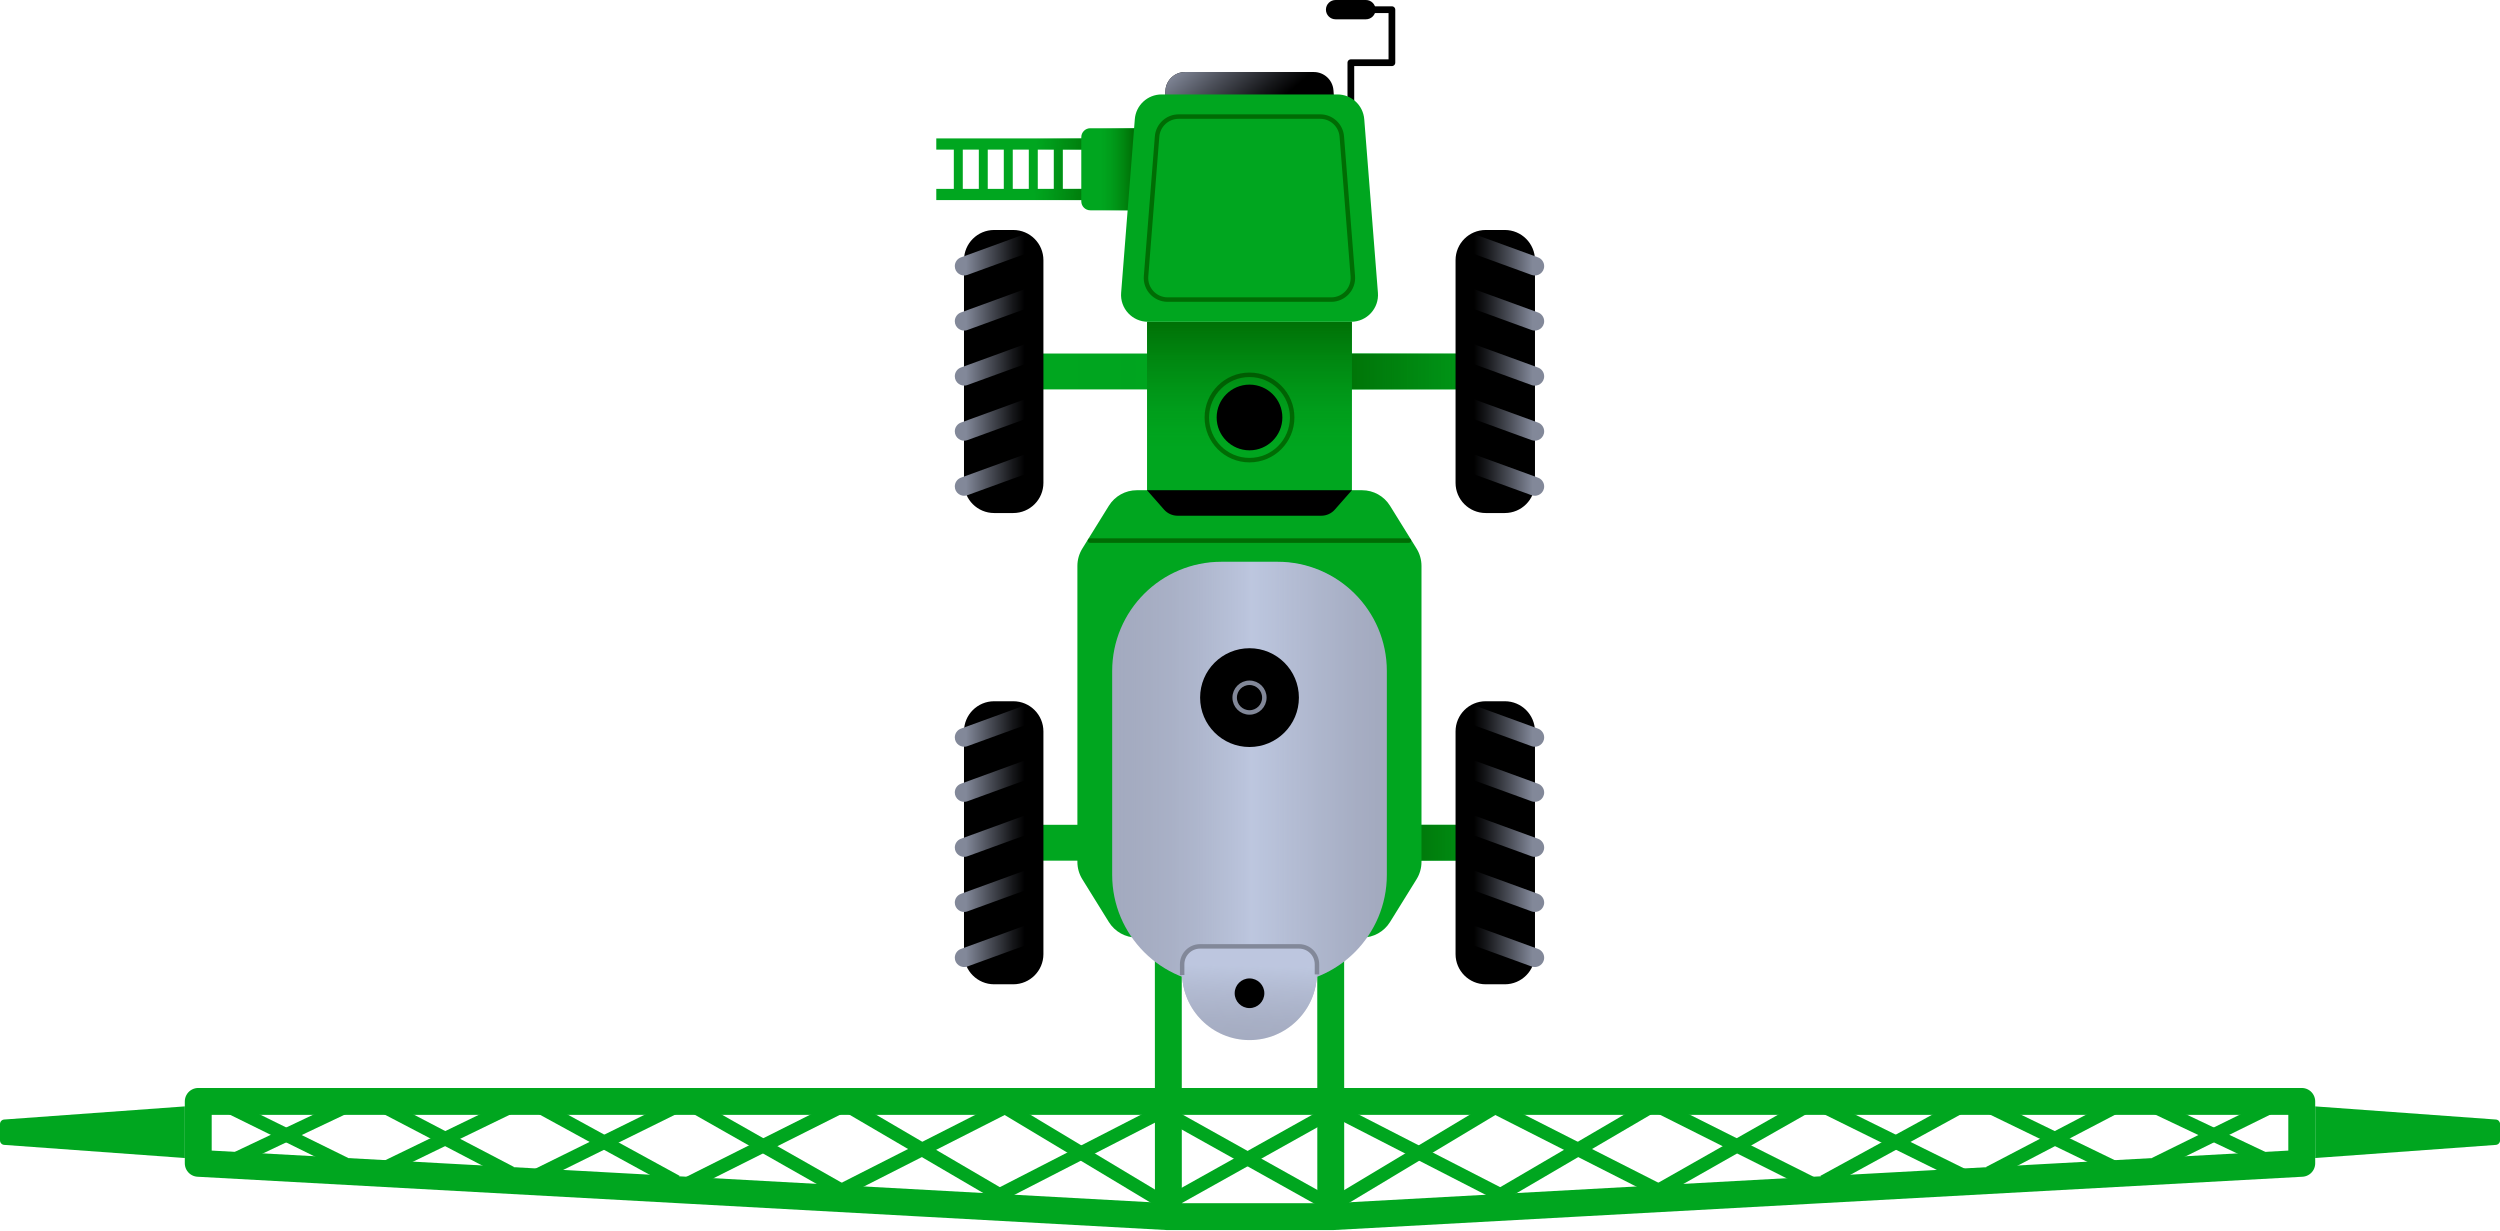
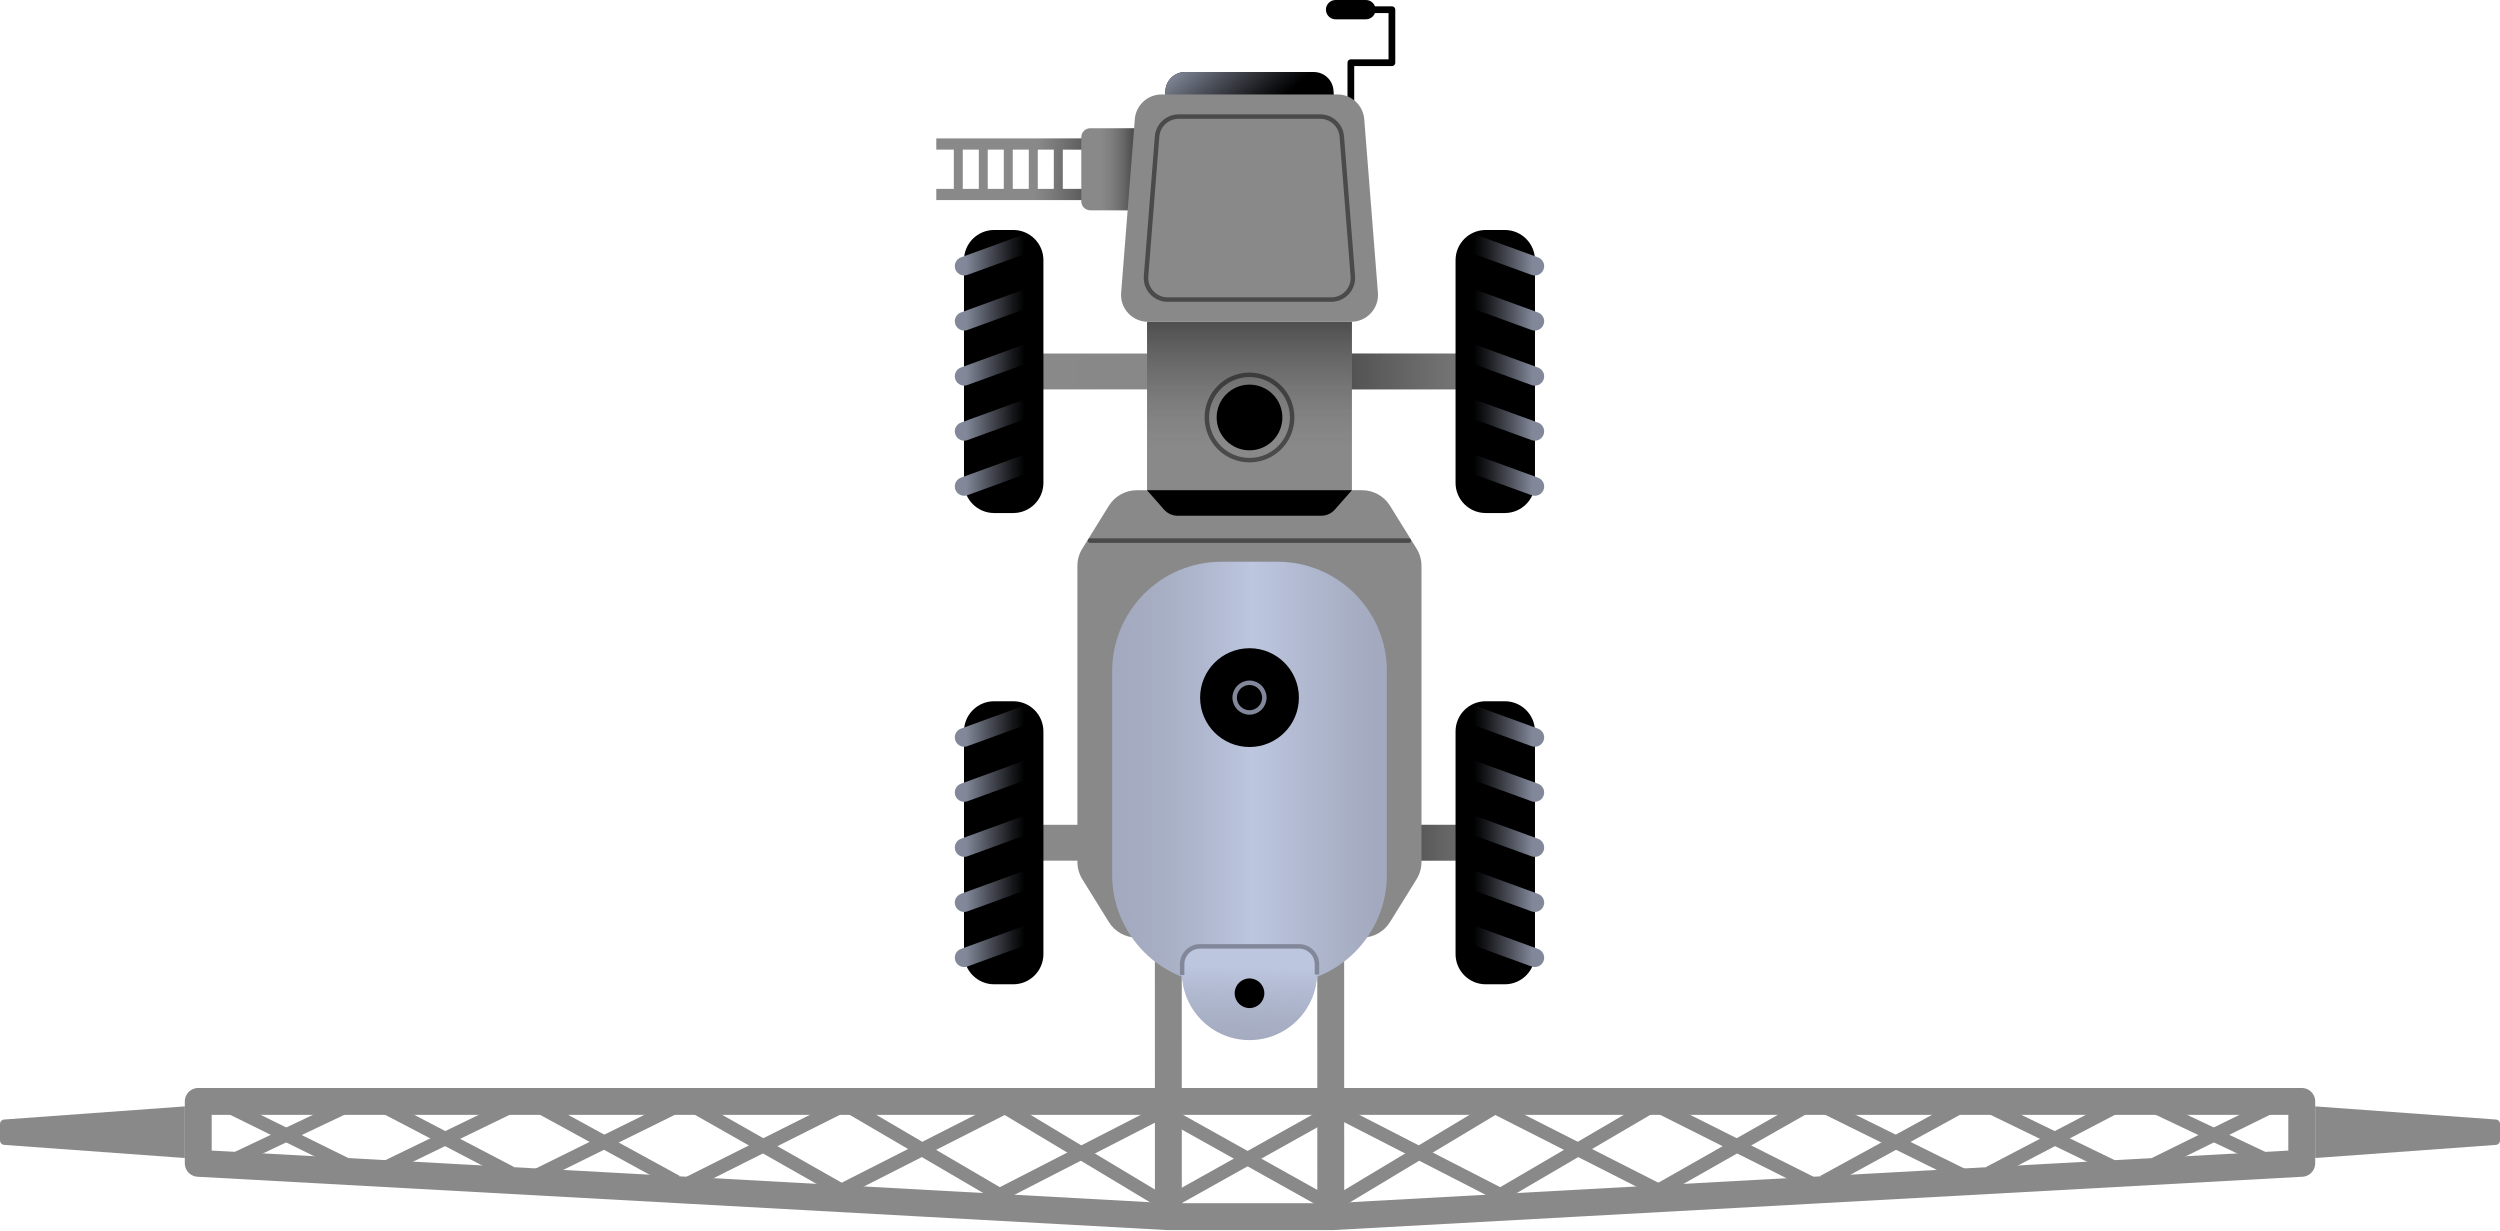
<svg xmlns="http://www.w3.org/2000/svg" xmlns:xlink="http://www.w3.org/1999/xlink" viewBox="0 0 557.76 274.44">
  <defs>
    <style>
      .cls-1 {
        stroke: url(#Orchid_10-2);
      }

      .cls-1, .cls-2, .cls-3, .cls-4, .cls-5, .cls-6, .cls-7, .cls-8, .cls-9, .cls-10, .cls-11, .cls-12 {
        fill: none;
      }

      .cls-1, .cls-3, .cls-4, .cls-5, .cls-6, .cls-9, .cls-11, .cls-12 {
        stroke-linecap: round;
        stroke-linejoin: round;
      }

      .cls-1, .cls-3, .cls-5, .cls-7, .cls-13, .cls-11, .cls-12, .cls-14, .cls-15 {
        mix-blend-mode: multiply;
      }

      .cls-1, .cls-4, .cls-5, .cls-11, .cls-12 {
        stroke-width: 8px;
      }

      .cls-16 {
        fill: url(#Orchid_6);
      }

      .cls-17 {
        fill: url(#linear-gradient-2);
      }

      .cls-2, .cls-3, .cls-4, .cls-6, .cls-7, .cls-10 {
-         stroke: #00a61f;
+         stroke: #898989;
      }

      .cls-2, .cls-6 {
        stroke-width: 6px;
      }

      .cls-2, .cls-7, .cls-8, .cls-10 {
        stroke-miterlimit: 10;
      }

      .cls-18 {
        fill: url(#linear-gradient-8);
      }

      .cls-18, .cls-19 {
        mix-blend-mode: overlay;
      }

      .cls-5 {
        stroke: url(#Orchid_10);
      }

      .cls-20 {
-         fill: #00a61f;
+         fill: #898989;
      }

      .cls-21 {
        fill: url(#linear-gradient-4);
      }

      .cls-22 {
        fill: url(#linear-gradient-3);
      }

      .cls-23 {
        fill: url(#linear-gradient-5);
      }

      .cls-24 {
        isolation: isolate;
      }

      .cls-8 {
        stroke: #828899;
      }

      .cls-9 {
        stroke: #000;
        stroke-width: 1.5px;
      }

      .cls-25 {
        fill: #a3aabf;
      }

      .cls-10 {
        stroke-width: 3px;
      }

      .cls-11 {
        stroke: url(#Orchid_10-3);
      }

      .cls-19 {
        fill: url(#linear-gradient-9);
      }

      .cls-26 {
        fill: url(#linear-gradient);
      }

      .cls-12 {
        stroke: url(#Orchid_10-4);
      }

      .cls-14 {
        fill: url(#linear-gradient-6);
      }

      .cls-15 {
        fill: url(#linear-gradient-7);
      }
    </style>
    <linearGradient id="linear-gradient" x1="251.91" y1="38.86" x2="230.96" y2="37.98" gradientUnits="userSpaceOnUse">
-       <stop offset=".3" stop-color="#00a61f" />
-       <stop offset=".59" stop-color="#00a61f" stop-opacity=".55" />
-       <stop offset=".87" stop-color="#00a61f" stop-opacity=".15" />
-       <stop offset="1" stop-color="#00a61f" stop-opacity="0" />
+       <stop offset=".3" stop-color="#898989" />
+       <stop offset=".59" stop-color="#898989" stop-opacity=".55" />
+       <stop offset=".87" stop-color="#898989" stop-opacity=".15" />
+       <stop offset="1" stop-color="#898989" stop-opacity="0" />
    </linearGradient>
    <linearGradient id="Orchid_6" data-name="Orchid 6" x1="262.04" y1="15.87" x2="274.77" y2="31.19" gradientUnits="userSpaceOnUse">
      <stop offset="0" stop-color="#828899" />
      <stop offset=".38" stop-color="#828899" stop-opacity=".59" />
      <stop offset=".8" stop-color="#828899" stop-opacity=".17" />
      <stop offset="1" stop-color="#828899" stop-opacity="0" />
    </linearGradient>
    <linearGradient id="Orchid_10" data-name="Orchid 10" x1="310.02" y1="188.02" x2="341.12" y2="188.02" gradientUnits="userSpaceOnUse">
-       <stop offset="0" stop-color="#00a61f" />
-       <stop offset=".42" stop-color="#00a61f" stop-opacity=".55" />
-       <stop offset=".81" stop-color="#00a61f" stop-opacity=".15" />
-       <stop offset="1" stop-color="#00a61f" stop-opacity="0" />
+       <stop offset="0" stop-color="#898989" />
+       <stop offset=".42" stop-color="#898989" stop-opacity=".55" />
+       <stop offset=".81" stop-color="#898989" stop-opacity=".15" />
+       <stop offset="1" stop-color="#898989" stop-opacity="0" />
    </linearGradient>
    <linearGradient id="linear-gradient-2" x1="341.95" y1="185.2" x2="319.37" y2="185.2" gradientUnits="userSpaceOnUse">
      <stop offset="0" stop-color="#828899" />
      <stop offset=".22" stop-color="#828899" stop-opacity=".59" />
      <stop offset=".46" stop-color="#828899" stop-opacity=".17" />
      <stop offset=".58" stop-color="#828899" stop-opacity="0" />
    </linearGradient>
    <linearGradient id="Orchid_10-2" data-name="Orchid 10" x1="10260.05" y1="188.02" x2="12197.79" y2="188.02" gradientTransform="translate(12414.2) rotate(-180) scale(1 -1)" xlink:href="#Orchid_10" />
    <linearGradient id="linear-gradient-3" x1="12198.62" y1="185.2" x2="12176.04" y2="185.2" gradientTransform="translate(12414.2) rotate(-180) scale(1 -1)" xlink:href="#linear-gradient-2" />
    <linearGradient id="Orchid_10-3" data-name="Orchid 10" x1="295.02" y1="82.88" y2="82.88" xlink:href="#Orchid_10" />
    <linearGradient id="linear-gradient-4" y1="80.06" y2="80.06" xlink:href="#linear-gradient-2" />
    <linearGradient id="Orchid_10-4" data-name="Orchid 10" x1="10260.05" y1="82.88" x2="12197.79" y2="82.88" gradientTransform="translate(12414.2) rotate(-180) scale(1 -1)" xlink:href="#Orchid_10" />
    <linearGradient id="linear-gradient-5" x1="12198.62" y1="80.06" x2="12176.04" y2="80.06" gradientTransform="translate(12414.2) rotate(-180) scale(1 -1)" xlink:href="#linear-gradient-2" />
    <linearGradient id="linear-gradient-6" x1="278.77" y1="70" x2="278.77" y2="110.56" gradientUnits="userSpaceOnUse">
-       <stop offset="0" stop-color="#00a61f" />
-       <stop offset=".08" stop-color="#00a61f" stop-opacity=".85" />
-       <stop offset=".24" stop-color="#00a61f" stop-opacity=".55" />
-       <stop offset=".4" stop-color="#00a61f" stop-opacity=".31" />
-       <stop offset=".54" stop-color="#00a61f" stop-opacity=".14" />
-       <stop offset=".66" stop-color="#00a61f" stop-opacity=".04" />
-       <stop offset=".75" stop-color="#00a61f" stop-opacity="0" />
+       <stop offset="0" stop-color="#898989" />
+       <stop offset=".08" stop-color="#898989" stop-opacity=".85" />
+       <stop offset=".24" stop-color="#898989" stop-opacity=".55" />
+       <stop offset=".4" stop-color="#898989" stop-opacity=".31" />
+       <stop offset=".54" stop-color="#898989" stop-opacity=".14" />
+       <stop offset=".66" stop-color="#898989" stop-opacity=".04" />
+       <stop offset=".75" stop-color="#898989" stop-opacity="0" />
    </linearGradient>
    <linearGradient id="linear-gradient-7" x1="5868.33" y1="6172.63" x2="5868.33" y2="6183.47" gradientTransform="translate(6426.93 -5830.57) rotate(90)" gradientUnits="userSpaceOnUse">
-       <stop offset=".1" stop-color="#00a61f" />
-       <stop offset=".18" stop-color="#00a61f" stop-opacity=".85" />
-       <stop offset=".33" stop-color="#00a61f" stop-opacity=".55" />
-       <stop offset=".48" stop-color="#00a61f" stop-opacity=".31" />
-       <stop offset=".62" stop-color="#00a61f" stop-opacity=".14" />
-       <stop offset=".74" stop-color="#00a61f" stop-opacity=".04" />
-       <stop offset=".82" stop-color="#00a61f" stop-opacity="0" />
+       <stop offset=".1" stop-color="#898989" />
+       <stop offset=".18" stop-color="#898989" stop-opacity=".85" />
+       <stop offset=".33" stop-color="#898989" stop-opacity=".55" />
+       <stop offset=".48" stop-color="#898989" stop-opacity=".31" />
+       <stop offset=".62" stop-color="#898989" stop-opacity=".14" />
+       <stop offset=".74" stop-color="#898989" stop-opacity=".04" />
+       <stop offset=".82" stop-color="#898989" stop-opacity="0" />
    </linearGradient>
    <linearGradient id="linear-gradient-8" x1="247.59" y1="172.45" x2="307.25" y2="172.45" gradientUnits="userSpaceOnUse">
      <stop offset="0" stop-color="#a3aabf" stop-opacity="0" />
      <stop offset=".06" stop-color="#a3aabf" stop-opacity=".03" />
      <stop offset=".14" stop-color="#a3aabf" stop-opacity=".1" />
      <stop offset=".23" stop-color="#a3aabf" stop-opacity=".23" />
      <stop offset=".32" stop-color="#a3aabf" stop-opacity=".41" />
      <stop offset=".41" stop-color="#a3aabf" stop-opacity=".64" />
      <stop offset=".51" stop-color="#a3aabf" stop-opacity=".92" />
      <stop offset=".53" stop-color="#a3aabf" />
      <stop offset=".76" stop-color="#a3aabf" stop-opacity=".47" />
      <stop offset=".92" stop-color="#a3aabf" stop-opacity=".13" />
      <stop offset="1" stop-color="#a3aabf" stop-opacity="0" />
    </linearGradient>
    <linearGradient id="linear-gradient-9" x1="278.79" y1="215.12" x2="278.34" y2="236.33" gradientUnits="userSpaceOnUse">
      <stop offset=".02" stop-color="#a3aabf" />
      <stop offset=".11" stop-color="#a3aabf" stop-opacity=".85" />
      <stop offset=".27" stop-color="#a3aabf" stop-opacity=".59" />
      <stop offset=".43" stop-color="#a3aabf" stop-opacity=".38" />
      <stop offset=".58" stop-color="#a3aabf" stop-opacity=".21" />
      <stop offset=".73" stop-color="#a3aabf" stop-opacity=".1" />
      <stop offset=".87" stop-color="#a3aabf" stop-opacity=".02" />
      <stop offset="1" stop-color="#a3aabf" stop-opacity="0" />
    </linearGradient>
  </defs>
  <g class="cls-24">
    <g id="Layer_2" data-name="Layer 2">
      <g id="artwork">
        <g>
          <g>
            <path class="cls-20" d="M242.72,33.38v-2.5h-33.83v2.5h3.91v8.76h-3.91v2.5h33.83v-2.5h-5.61v-8.76h5.61ZM225.95,33.38h3.58v8.76h-3.58v-8.76ZM223.95,42.14h-3.58v-8.76h3.58v8.76ZM214.8,33.38h3.58v8.76h-3.58v-8.76ZM235.11,42.14h-3.58v-8.76h3.58v8.76Z" />
            <g class="cls-13">
              <path class="cls-26" d="M242.72,33.38v-2.5h-33.83v2.5h3.91v8.76h-3.91v2.5h33.83v-2.5h-5.61v-8.76h5.61ZM225.95,33.38h3.58v8.76h-3.58v-8.76ZM223.95,42.14h-3.58v-8.76h3.58v8.76ZM214.8,33.38h3.58v8.76h-3.58v-8.76ZM235.11,42.14h-3.58v-8.76h3.58v8.76Z" />
            </g>
          </g>
          <rect x="295.82" y="0" width="11.07" height="4.31" rx="2.16" ry="2.16" />
          <polyline class="cls-9" points="299.91 2.16 310.54 2.16 310.54 13.99 301.38 13.99 301.38 25.18" />
          <g>
            <path d="M293.13,16.07h-28.74c-2.29,0-4.2,1.76-4.38,4.05l-2.24,28.37c-.2,2.56,1.82,4.74,4.38,4.74h33.21c2.56,0,4.58-2.19,4.38-4.74l-2.24-28.37c-.18-2.29-2.09-4.05-4.38-4.05Z" />
            <path class="cls-16" d="M293.13,16.07h-28.74c-2.29,0-4.2,1.76-4.38,4.05l-2.24,28.37c-.2,2.56,1.82,4.74,4.38,4.74h33.21c2.56,0,4.58-2.19,4.38-4.74l-2.24-28.37c-.18-2.29-2.09-4.05-4.38-4.05Z" />
          </g>
          <g>
            <g>
              <g>
                <line class="cls-4" x1="337.12" y1="188.02" x2="314.02" y2="188.02" />
                <line class="cls-5" x1="337.12" y1="188.02" x2="314.02" y2="188.02" />
              </g>
              <g>
                <rect x="324.74" y="156.45" width="17.72" height="63.15" rx="6.73" ry="6.73" />
                <path class="cls-17" d="M344.51,164.52h0c0-.88-.55-1.66-1.37-1.96l-21.4-7.79c-1.36-.49-2.8.51-2.8,1.96h0c0,.88.55,1.66,1.37,1.96l21.4,7.79c1.36.49,2.8-.51,2.8-1.96ZM344.51,176.81h0c0-.88-.55-1.66-1.37-1.96l-21.4-7.79c-1.36-.49-2.8.51-2.8,1.96h0c0,.88.55,1.66,1.37,1.96l21.4,7.79c1.36.49,2.8-.51,2.8-1.96ZM344.51,189.09h0c0-.88-.55-1.66-1.37-1.96l-21.4-7.79c-1.36-.49-2.8.51-2.8,1.96h0c0,.88.55,1.66,1.37,1.96l21.4,7.79c1.36.49,2.8-.51,2.8-1.96ZM344.51,201.38h0c0-.88-.55-1.66-1.37-1.96l-21.4-7.79c-1.36-.49-2.8.51-2.8,1.96h0c0,.88.55,1.66,1.37,1.96l21.4,7.79c1.36.49,2.8-.51,2.8-1.96ZM344.51,213.67h0c0-.88-.55-1.66-1.37-1.96l-21.4-7.79c-1.36-.49-2.8.51-2.8,1.96h0c0,.88.55,1.66,1.37,1.96l21.4,7.79c1.36.49,2.8-.51,2.8-1.96Z" />
              </g>
            </g>
            <g>
              <g>
                <line class="cls-4" x1="220.41" y1="188.02" x2="243.51" y2="188.02" />
                <line class="cls-1" x1="220.41" y1="188.02" x2="243.51" y2="188.02" />
              </g>
              <g>
                <rect x="215.07" y="156.45" width="17.72" height="63.15" rx="6.73" ry="6.73" />
                <path class="cls-22" d="M215.82,166.48l21.4-7.79c.82-.3,1.37-1.08,1.37-1.96h0c0-1.45-1.44-2.45-2.8-1.96l-21.4,7.79c-.82.3-1.37,1.08-1.37,1.96h0c0,1.45,1.44,2.45,2.8,1.96ZM215.82,178.77l21.4-7.79c.82-.3,1.37-1.08,1.37-1.96h0c0-1.45-1.44-2.45-2.8-1.96l-21.4,7.79c-.82.3-1.37,1.08-1.37,1.96h0c0,1.45,1.44,2.45,2.8,1.96ZM215.82,191.05l21.4-7.79c.82-.3,1.37-1.08,1.37-1.96h0c0-1.45-1.44-2.45-2.8-1.96l-21.4,7.79c-.82.3-1.37,1.08-1.37,1.96h0c0,1.45,1.44,2.45,2.8,1.96ZM215.82,203.34l21.4-7.79c.82-.3,1.37-1.08,1.37-1.96h0c0-1.45-1.44-2.45-2.8-1.96l-21.4,7.79c-.82.3-1.37,1.08-1.37,1.96h0c0,1.45,1.44,2.45,2.8,1.96ZM215.82,215.63l21.4-7.79c.82-.3,1.37-1.08,1.37-1.96h0c0-1.45-1.44-2.45-2.8-1.96l-21.4,7.79c-.82.3-1.37,1.08-1.37,1.96h0c0,1.45,1.44,2.45,2.8,1.96Z" />
              </g>
            </g>
          </g>
          <g>
            <g>
              <g>
                <line class="cls-4" x1="337.12" y1="82.88" x2="299.02" y2="82.88" />
                <line class="cls-11" x1="337.12" y1="82.88" x2="299.02" y2="82.88" />
              </g>
              <g>
                <rect x="324.74" y="51.31" width="17.72" height="63.15" rx="6.73" ry="6.73" />
                <path class="cls-21" d="M344.51,59.38h0c0-.88-.55-1.66-1.37-1.96l-21.4-7.79c-1.36-.49-2.8.51-2.8,1.96h0c0,.88.55,1.66,1.37,1.96l21.4,7.79c1.36.49,2.8-.51,2.8-1.96ZM344.51,71.67h0c0-.88-.55-1.66-1.37-1.96l-21.4-7.79c-1.36-.49-2.8.51-2.8,1.96h0c0,.88.55,1.66,1.37,1.96l21.4,7.79c1.36.49,2.8-.51,2.8-1.96ZM344.51,83.96h0c0-.88-.55-1.66-1.37-1.96l-21.4-7.79c-1.36-.49-2.8.51-2.8,1.96h0c0,.88.55,1.66,1.37,1.96l21.4,7.79c1.36.49,2.8-.51,2.8-1.96ZM344.51,96.24h0c0-.88-.55-1.66-1.37-1.96l-21.4-7.79c-1.36-.49-2.8.51-2.8,1.96h0c0,.88.55,1.66,1.37,1.96l21.4,7.79c1.36.49,2.8-.51,2.8-1.96ZM344.51,108.53h0c0-.88-.55-1.66-1.37-1.96l-21.4-7.79c-1.36-.49-2.8.51-2.8,1.96h0c0,.88.55,1.66,1.37,1.96l21.4,7.79c1.36.49,2.8-.51,2.8-1.96Z" />
              </g>
            </g>
            <g>
              <g>
                <line class="cls-4" x1="220.41" y1="82.88" x2="258.51" y2="82.88" />
                <line class="cls-12" x1="220.41" y1="82.88" x2="258.51" y2="82.88" />
              </g>
              <g>
                <rect x="215.07" y="51.31" width="17.72" height="63.15" rx="6.73" ry="6.73" />
                <path class="cls-23" d="M215.82,61.34l21.4-7.79c.82-.3,1.37-1.08,1.37-1.96h0c0-1.45-1.44-2.45-2.8-1.96l-21.4,7.79c-.82.3-1.37,1.08-1.37,1.96h0c0,1.45,1.44,2.45,2.8,1.96ZM215.82,73.63l21.4-7.79c.82-.3,1.37-1.08,1.37-1.96h0c0-1.45-1.44-2.45-2.8-1.96l-21.4,7.79c-.82.3-1.37,1.08-1.37,1.96h0c0,1.45,1.44,2.45,2.8,1.96ZM215.82,85.91l21.4-7.79c.82-.3,1.37-1.08,1.37-1.96h0c0-1.45-1.44-2.45-2.8-1.96l-21.4,7.79c-.82.3-1.37,1.08-1.37,1.96h0c0,1.45,1.44,2.45,2.8,1.96ZM215.82,98.2l21.4-7.79c.82-.3,1.37-1.08,1.37-1.96h0c0-1.45-1.44-2.45-2.8-1.96l-21.4,7.79c-.82.3-1.37,1.08-1.37,1.96h0c0,1.45,1.44,2.45,2.8,1.96ZM215.82,110.49l21.4-7.79c.82-.3,1.37-1.08,1.37-1.96h0c0-1.45-1.44-2.45-2.8-1.96l-21.4,7.79c-.82.3-1.37,1.08-1.37,1.96h0c0,1.45,1.44,2.45,2.8,1.96Z" />
              </g>
            </g>
          </g>
          <g>
            <g>
              <line class="cls-2" x1="296.9" y1="272.98" x2="296.88" y2="196.16" />
              <line class="cls-2" x1="260.67" y1="273.03" x2="260.65" y2="196.21" />
            </g>
            <polygon class="cls-6" points="297.12 245.73 513.53 245.73 513.53 259.54 297.24 271.44 260.53 271.44 44.23 259.54 44.23 245.73 260.64 245.73 297.12 245.73" />
            <g>
              <g>
                <line class="cls-10" x1="262.45" y1="246.33" x2="221.72" y2="267.24" />
                <line class="cls-10" x1="225.65" y1="246.32" x2="187.74" y2="265.57" />
                <line class="cls-10" x1="188.85" y1="246.31" x2="153.76" y2="263.91" />
                <line class="cls-10" x1="152.05" y1="246.31" x2="119.78" y2="262.24" />
                <line class="cls-10" x1="115.25" y1="246.3" x2="85.81" y2="260.58" />
                <line class="cls-10" x1="78.45" y1="246.29" x2="51.83" y2="258.91" />
              </g>
              <g>
                <line class="cls-10" x1="222.46" y1="246" x2="261.71" y2="269.57" />
                <line class="cls-10" x1="188.25" y1="246.22" x2="224.78" y2="267.6" />
                <line class="cls-10" x1="154.04" y1="246.43" x2="187.84" y2="265.62" />
                <line class="cls-10" x1="119.83" y1="246.65" x2="150.9" y2="263.65" />
                <line class="cls-10" x1="85.62" y1="246.87" x2="113.97" y2="261.68" />
                <line class="cls-10" x1="51.41" y1="247.08" x2="77.03" y2="259.7" />
              </g>
            </g>
            <g>
              <g>
                <line class="cls-10" x1="295.31" y1="246.33" x2="336.05" y2="267.24" />
                <line class="cls-10" x1="332.11" y1="246.32" x2="370.03" y2="265.57" />
                <line class="cls-10" x1="368.91" y1="246.31" x2="404" y2="263.91" />
                <line class="cls-10" x1="405.72" y1="246.31" x2="437.98" y2="262.24" />
                <line class="cls-10" x1="442.52" y1="246.3" x2="471.96" y2="260.58" />
                <line class="cls-10" x1="479.32" y1="246.29" x2="505.94" y2="258.91" />
              </g>
              <g>
                <line class="cls-10" x1="335.31" y1="246" x2="296.05" y2="269.57" />
                <line class="cls-10" x1="369.52" y1="246.22" x2="332.99" y2="267.6" />
                <line class="cls-10" x1="403.73" y1="246.43" x2="369.93" y2="265.62" />
                <line class="cls-10" x1="437.94" y1="246.65" x2="406.86" y2="263.65" />
                <line class="cls-10" x1="472.15" y1="246.87" x2="443.8" y2="261.68" />
                <line class="cls-10" x1="506.35" y1="247.08" x2="480.74" y2="259.7" />
              </g>
            </g>
            <line class="cls-10" x1="259.92" y1="248.2" x2="296.75" y2="268.79" />
            <line class="cls-10" x1="296.75" y1="248.2" x2="259.92" y2="268.79" />
            <g>
              <path class="cls-20" d="M.93,255.43l40.31,2.93v-11.52l-40.31,2.93c-.52.04-.93.47-.93,1v3.66c0,.52.4.96.93,1Z" />
              <path class="cls-20" d="M556.84,249.77l-40.31-2.93v11.52l40.31-2.93c.52-.04.93-.47.93-1v-3.66c0-.52-.4-.96-.93-1Z" />
            </g>
          </g>
          <path class="cls-20" d="M316.04,122.39l-5.92-9.55c-1.34-2.16-3.7-3.47-6.24-3.47h-50.25c-2.54,0-4.9,1.31-6.24,3.47l-5.92,9.55c-.72,1.16-1.1,2.5-1.1,3.87v66.03c0,1.37.38,2.71,1.1,3.87l5.92,9.55c1.34,2.16,3.7,3.47,6.24,3.47h50.25c2.54,0,4.9-1.31,6.24-3.47l5.92-9.55c.72-1.16,1.1-2.5,1.1-3.87v-66.03c0-1.37-.38-2.71-1.1-3.87Z" />
          <g>
            <rect class="cls-20" x="255.91" y="71.79" width="45.71" height="47.04" />
            <rect class="cls-14" x="255.91" y="71.79" width="45.71" height="47.04" />
          </g>
          <g>
            <path class="cls-20" d="M241.24,44.92v-14.31c0-1.1.9-2,2-2h10.58v18.31h-10.58c-1.1,0-2-.9-2-2Z" />
            <path class="cls-15" d="M241.24,44.92v-14.31c0-1.1.9-2,2-2h10.58v18.31h-10.58c-1.1,0-2-.9-2-2Z" />
          </g>
          <g>
            <rect class="cls-25" x="248.13" y="125.33" width="61.28" height="94.24" rx="24.39" ry="24.39" />
            <rect class="cls-18" x="248.13" y="125.33" width="61.28" height="94.24" rx="24.39" ry="24.39" />
          </g>
          <g>
            <circle cx="278.77" cy="155.64" r="11.02" />
            <circle class="cls-8" cx="278.77" cy="155.64" r="3.31" />
          </g>
          <g>
            <circle cx="278.77" cy="93.14" r="7.33" />
            <circle class="cls-7" cx="278.77" cy="93.14" r="9.52" />
          </g>
          <path d="M294.81,115.06h-32.09c-1.15,0-2.25-.5-3.01-1.36l-3.81-4.33h45.71s-3.81,4.33-3.81,4.33c-.76.86-1.85,1.36-3.01,1.36Z" />
          <g>
            <path class="cls-25" d="M278.77,232.05h0c-8.31,0-15.04-6.73-15.04-15.04v-1.87c0-2.21,1.79-4,4-4h22.08c2.21,0,4,1.79,4,4v1.87c0,8.31-6.73,15.04-15.04,15.04Z" />
            <path class="cls-19" d="M278.77,232.05h0c-8.31,0-15.04-6.73-15.04-15.04v-1.87c0-2.21,1.79-4,4-4h22.08c2.21,0,4,1.79,4,4v1.87c0,8.31-6.73,15.04-15.04,15.04Z" />
          </g>
          <circle cx="278.77" cy="221.6" r="3.31" />
          <path class="cls-8" d="M263.74,217.52c0-.17,0-.34,0-.51v-1.87c0-2.21,1.79-4,4-4h22.08c2.21,0,4,1.79,4,4v1.87c0,.13,0,.25,0,.38" />
          <path class="cls-20" d="M298.38,21.07h-39.22c-3.13,0-5.74,2.41-5.98,5.53l-3.05,38.72c-.28,3.49,2.48,6.47,5.98,6.47h45.33c3.5,0,6.26-2.98,5.98-6.47l-3.05-38.72c-.25-3.12-2.85-5.53-5.98-5.53Z" />
          <path class="cls-3" d="M294.55,26.01h-31.58c-2.52,0-4.62,1.94-4.82,4.45l-2.46,31.17c-.22,2.81,2,5.21,4.82,5.21h36.49c2.82,0,5.04-2.4,4.82-5.21l-2.46-31.17c-.2-2.51-2.29-4.45-4.82-4.45Z" />
          <line class="cls-3" x1="314.33" y1="120.61" x2="243.18" y2="120.61" />
        </g>
      </g>
    </g>
  </g>
</svg>
